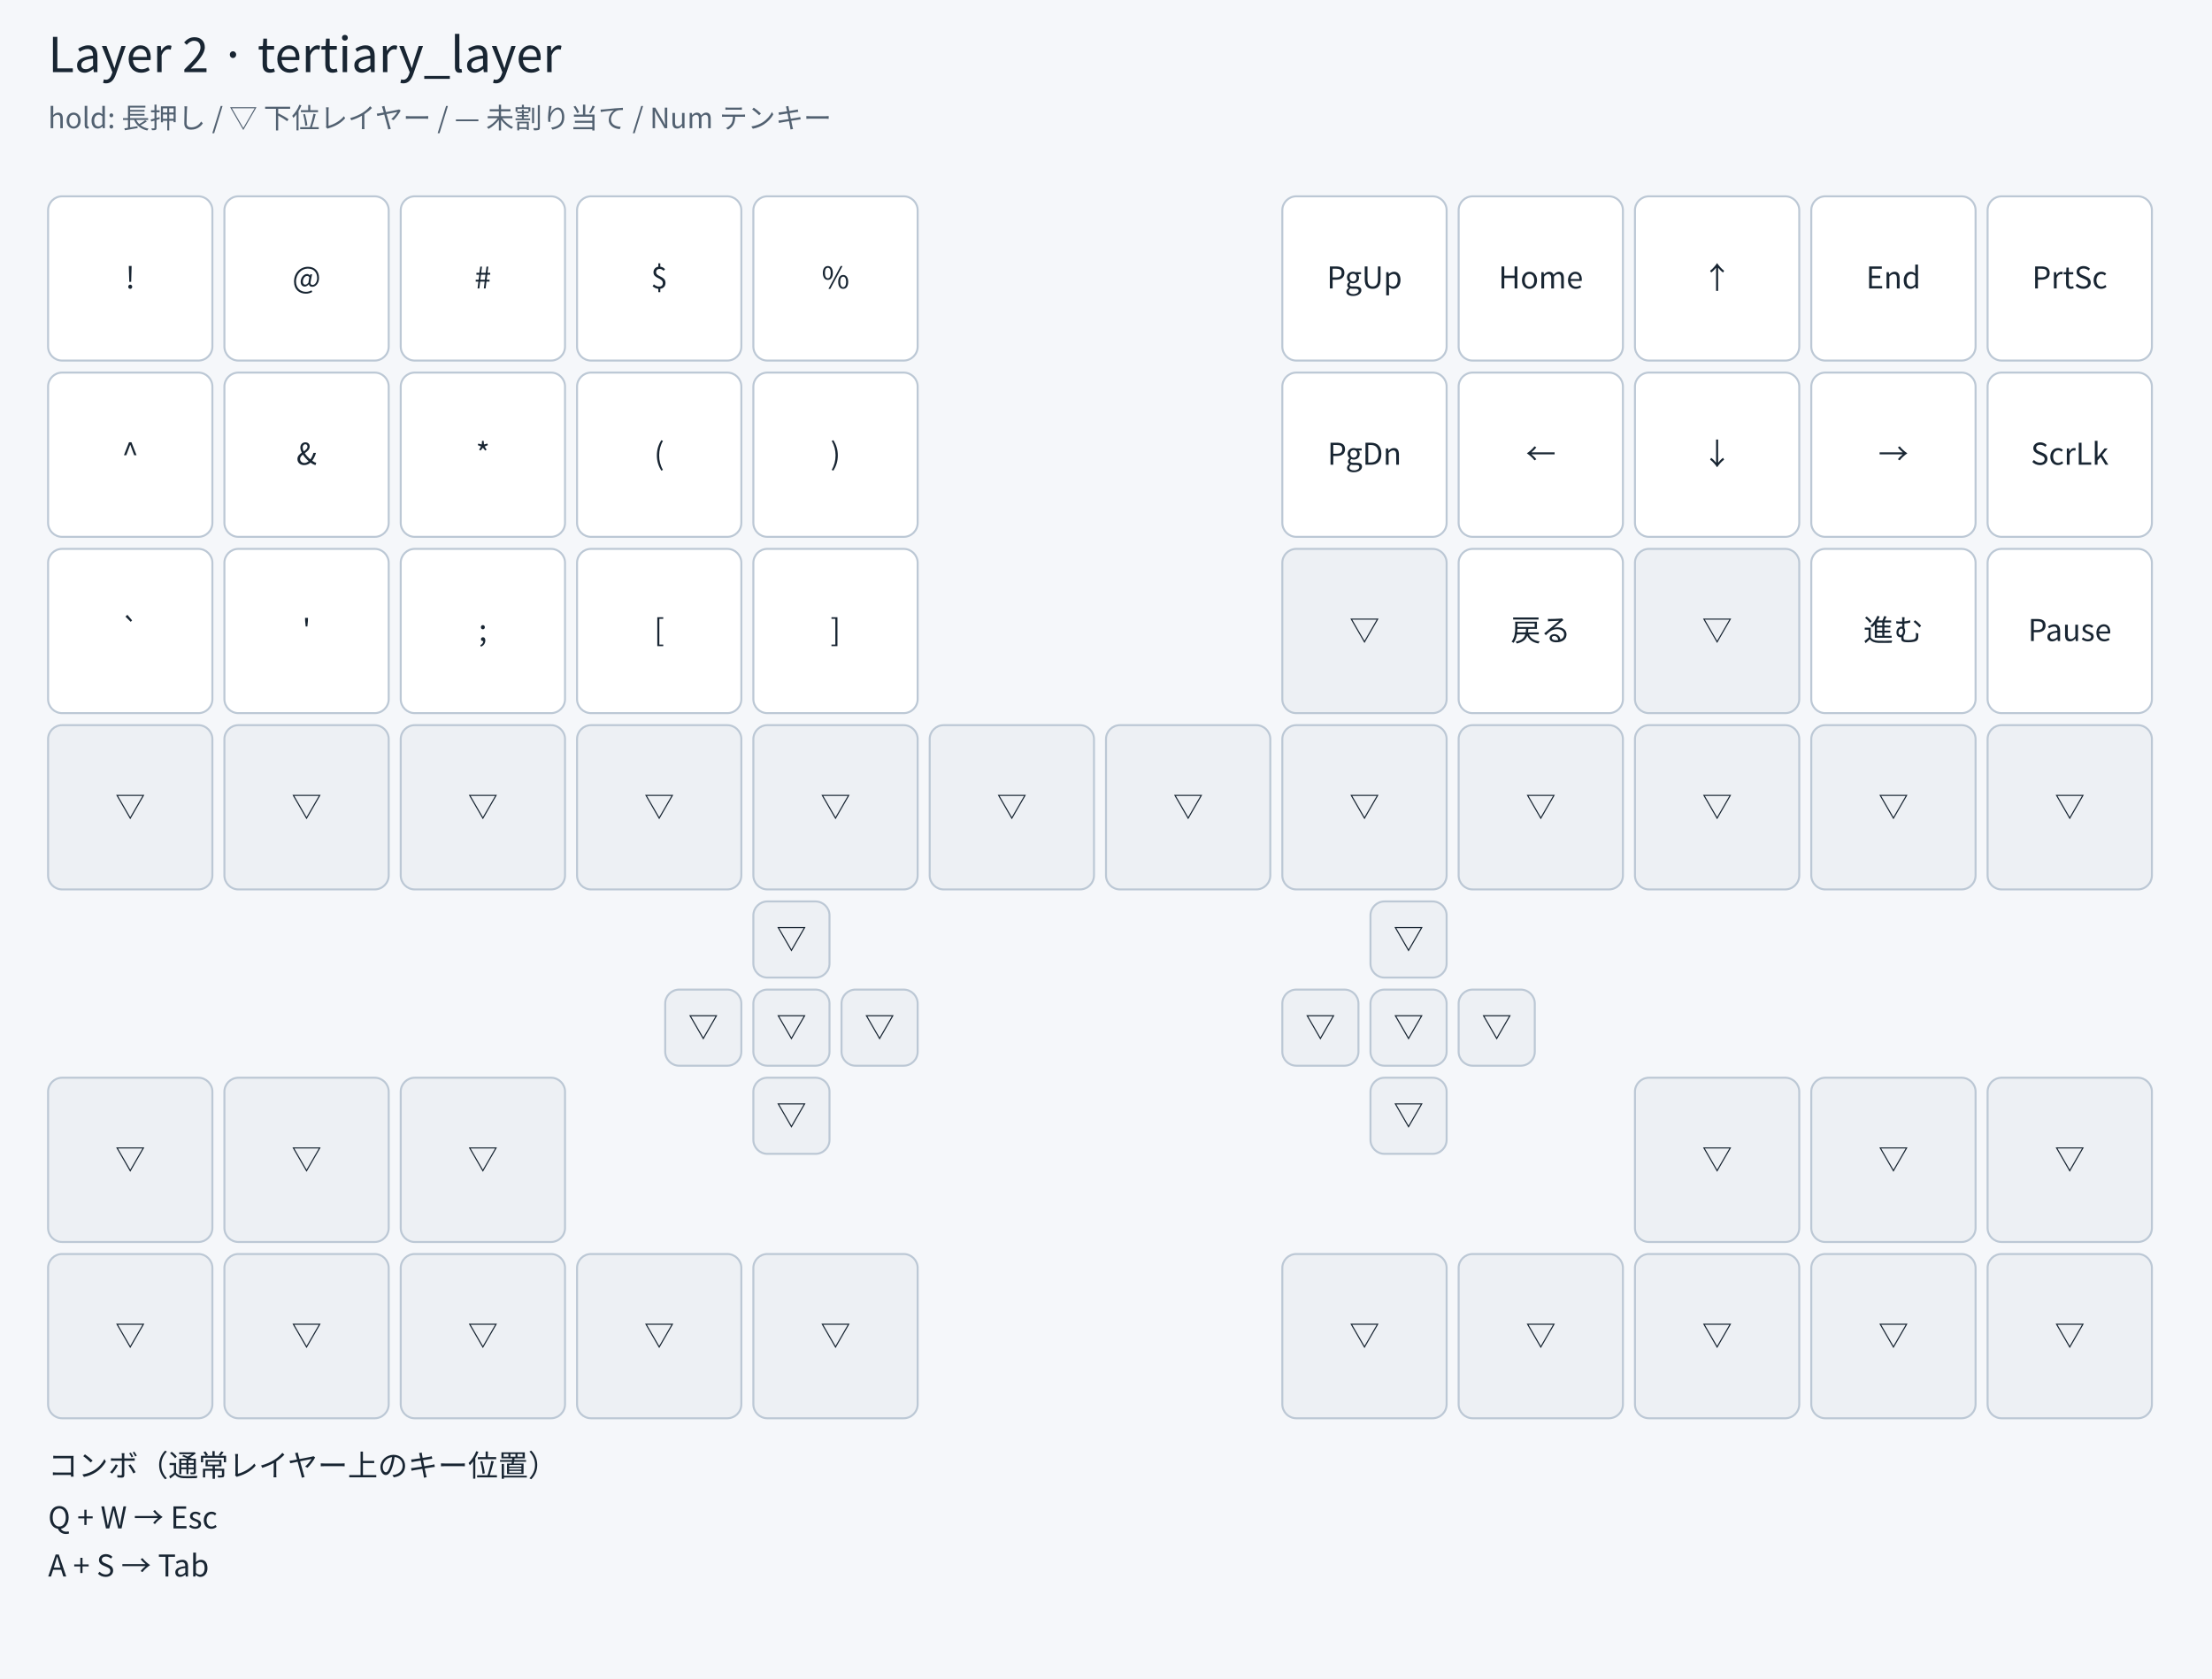
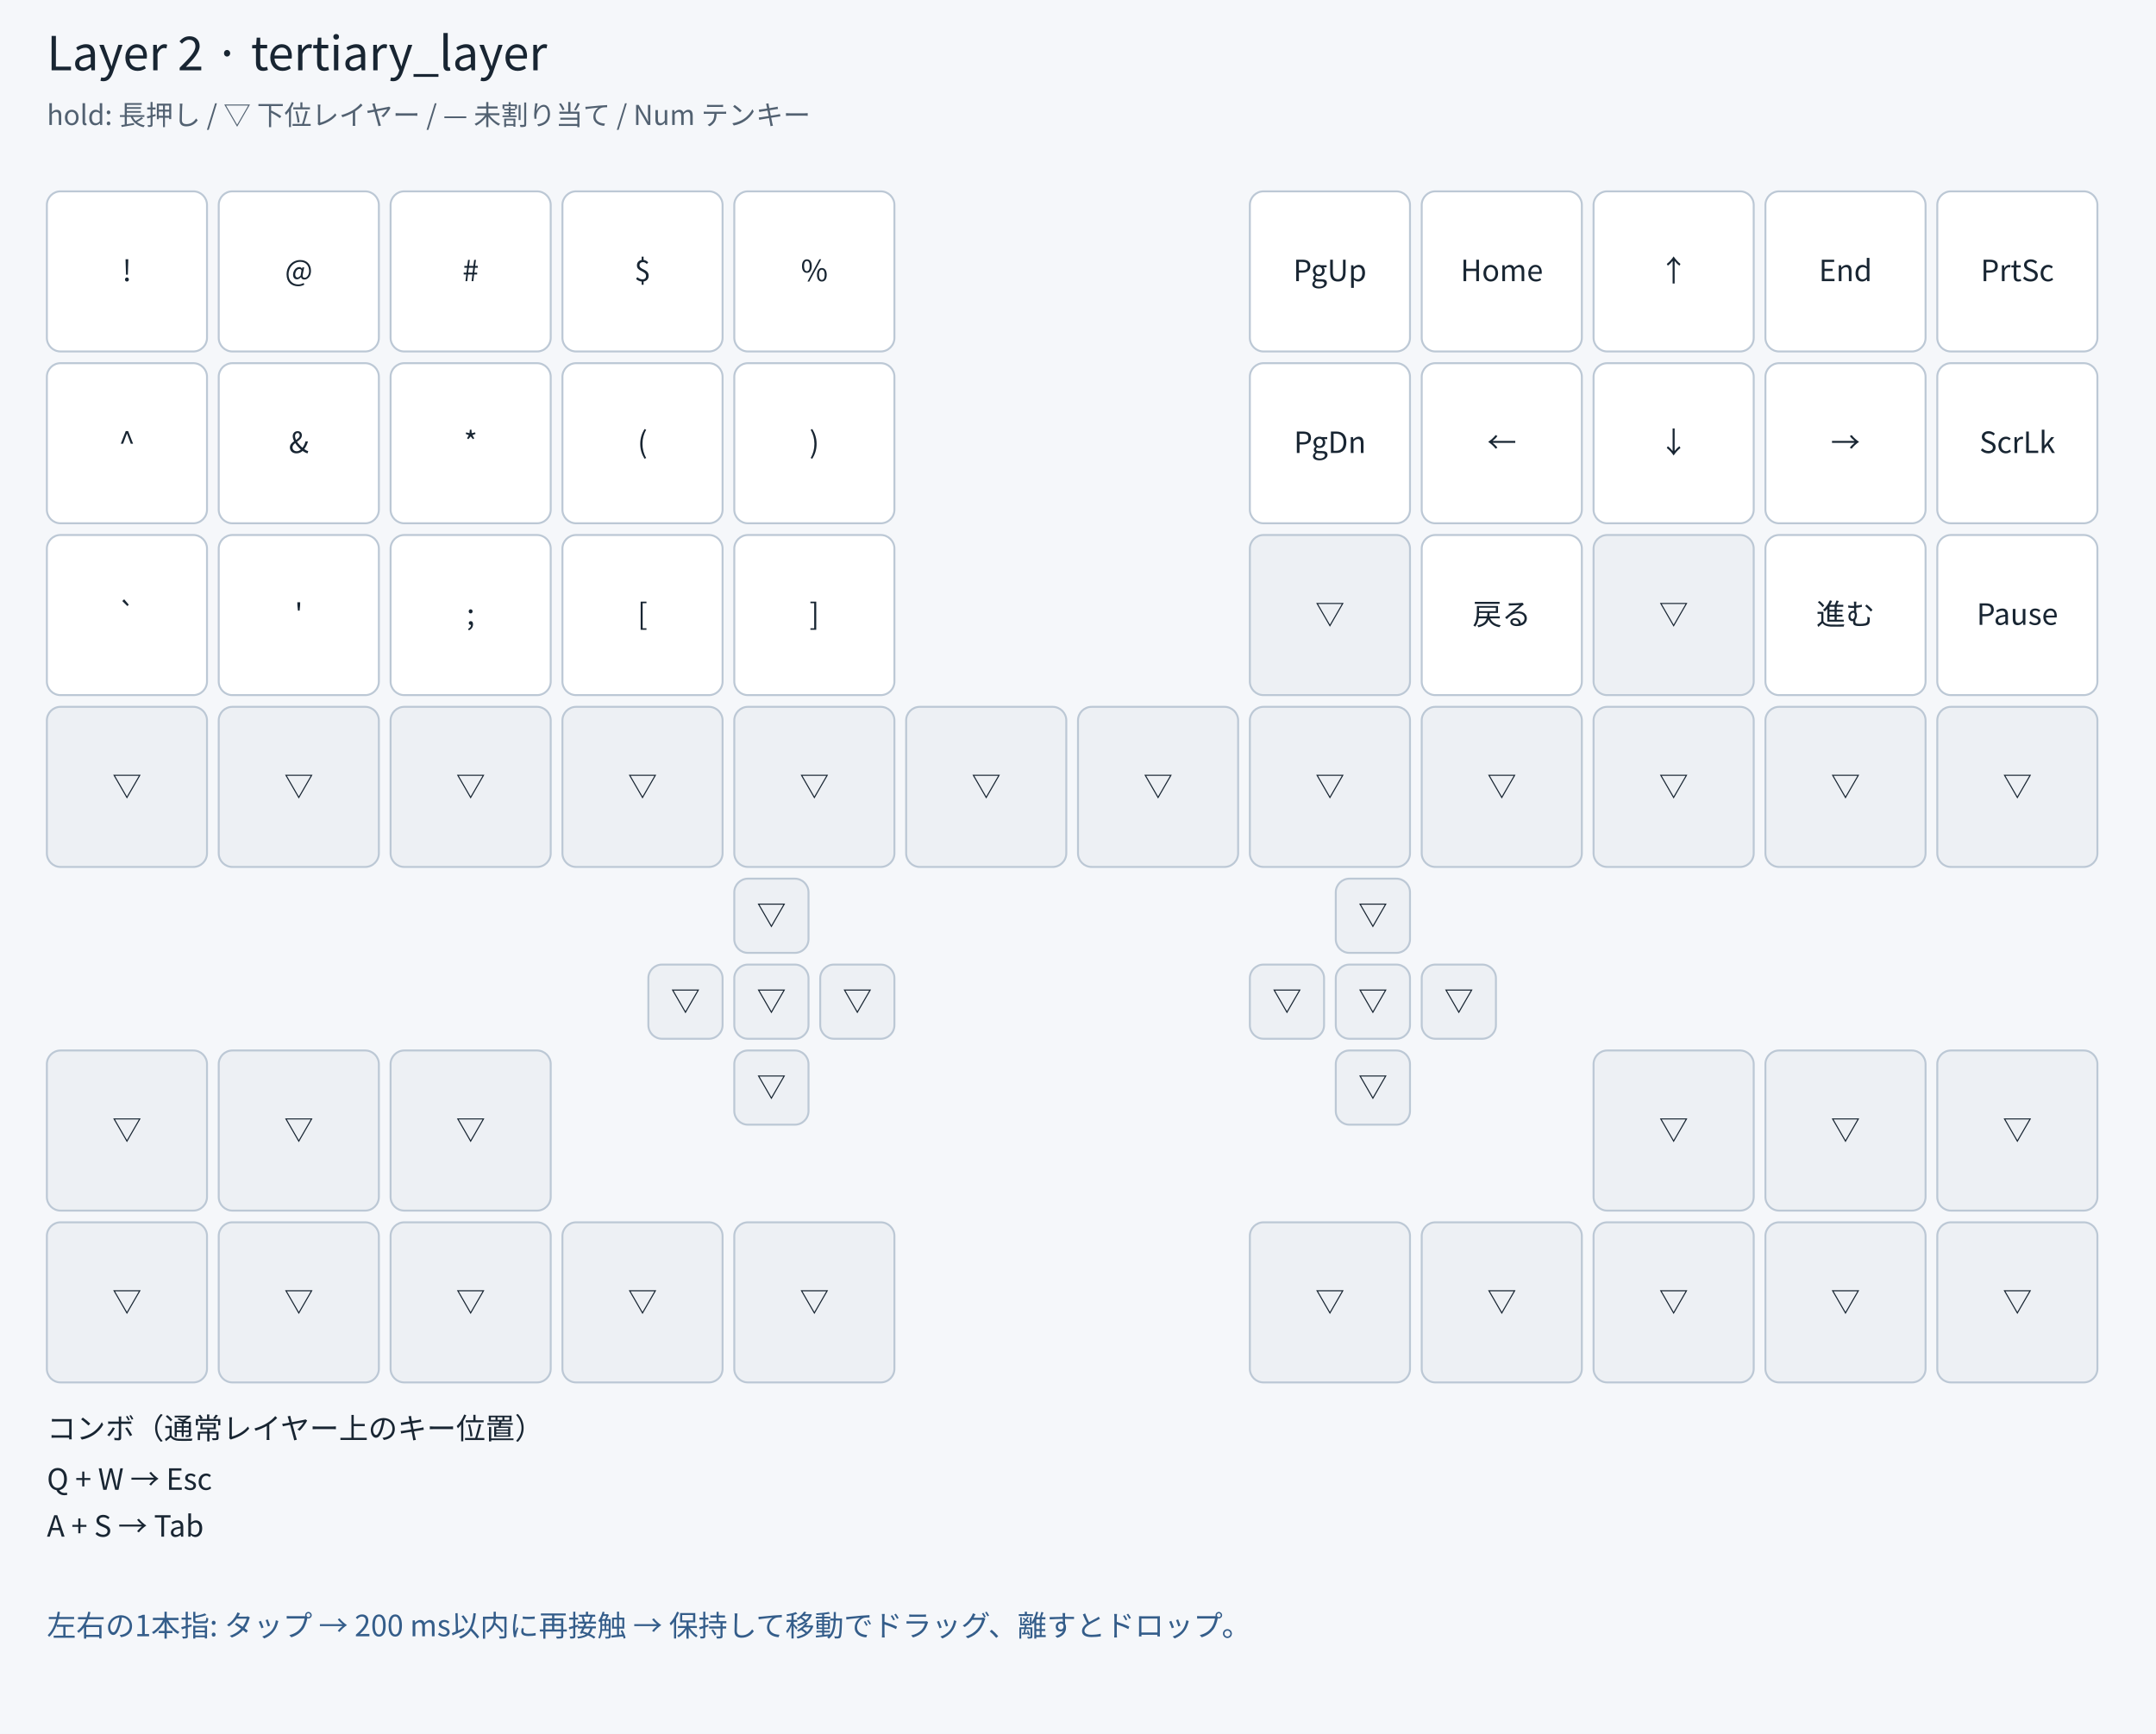
- <svg xmlns="http://www.w3.org/2000/svg" width="1104" height="838" viewBox="0 0 1104 838" role="img" aria-labelledby="title desc">
-   <rect width="1104" height="838" fill="#f5f7fa" />
+ <svg xmlns="http://www.w3.org/2000/svg" width="1104" height="888" viewBox="0 0 1104 888" role="img" aria-labelledby="title desc">
+   <rect width="1104" height="888" fill="#f5f7fa" />
  <g font-family="-apple-system, BlinkMacSystemFont, Segoe UI, Noto Sans CJK JP, Hiragino Sans, sans-serif">
    <text x="24" y="36" text-anchor="start" font-size="24" fill="#182532">Layer 2 · tertiary_layer</text>
    <text x="24" y="64" text-anchor="start" font-size="14" fill="#526171">hold: 長押し   /   ▽ 下位レイヤー   /   — 未割り当て   /   Num テンキー</text>
    <g>
      <rect x="24" y="98" width="82" height="82" rx="7" fill="#ffffff" stroke="#bcc8d5" />
      <text x="65" y="144" text-anchor="middle" font-size="15" fill="#182532">!</text>
    </g>
    <g>
      <rect x="112" y="98" width="82" height="82" rx="7" fill="#ffffff" stroke="#bcc8d5" />
      <text x="153" y="144" text-anchor="middle" font-size="15" fill="#182532">@</text>
    </g>
    <g>
      <rect x="200" y="98" width="82" height="82" rx="7" fill="#ffffff" stroke="#bcc8d5" />
      <text x="241" y="144" text-anchor="middle" font-size="15" fill="#182532">#</text>
    </g>
    <g>
      <rect x="288" y="98" width="82" height="82" rx="7" fill="#ffffff" stroke="#bcc8d5" />
      <text x="329" y="144" text-anchor="middle" font-size="15" fill="#182532">$</text>
    </g>
    <g>
      <rect x="376" y="98" width="82" height="82" rx="7" fill="#ffffff" stroke="#bcc8d5" />
      <text x="417" y="144" text-anchor="middle" font-size="15" fill="#182532">%</text>
    </g>
    <g>
      <rect x="640" y="98" width="82" height="82" rx="7" fill="#ffffff" stroke="#bcc8d5" />
      <text x="681" y="144" text-anchor="middle" font-size="15" fill="#182532">PgUp</text>
    </g>
    <g>
      <rect x="728" y="98" width="82" height="82" rx="7" fill="#ffffff" stroke="#bcc8d5" />
      <text x="769" y="144" text-anchor="middle" font-size="15" fill="#182532">Home</text>
    </g>
    <g>
      <rect x="816" y="98" width="82" height="82" rx="7" fill="#ffffff" stroke="#bcc8d5" />
      <text x="857" y="144" text-anchor="middle" font-size="15" fill="#182532">↑</text>
    </g>
    <g>
      <rect x="904" y="98" width="82" height="82" rx="7" fill="#ffffff" stroke="#bcc8d5" />
      <text x="945" y="144" text-anchor="middle" font-size="15" fill="#182532">End</text>
    </g>
    <g>
      <rect x="992" y="98" width="82" height="82" rx="7" fill="#ffffff" stroke="#bcc8d5" />
      <text x="1033" y="144" text-anchor="middle" font-size="15" fill="#182532">PrtSc</text>
    </g>
    <g>
      <rect x="24" y="186" width="82" height="82" rx="7" fill="#ffffff" stroke="#bcc8d5" />
      <text x="65" y="232" text-anchor="middle" font-size="15" fill="#182532">^</text>
    </g>
    <g>
      <rect x="112" y="186" width="82" height="82" rx="7" fill="#ffffff" stroke="#bcc8d5" />
      <text x="153" y="232" text-anchor="middle" font-size="15" fill="#182532">&amp;</text>
    </g>
    <g>
      <rect x="200" y="186" width="82" height="82" rx="7" fill="#ffffff" stroke="#bcc8d5" />
      <text x="241" y="232" text-anchor="middle" font-size="15" fill="#182532">*</text>
    </g>
    <g>
      <rect x="288" y="186" width="82" height="82" rx="7" fill="#ffffff" stroke="#bcc8d5" />
      <text x="329" y="232" text-anchor="middle" font-size="15" fill="#182532">(</text>
    </g>
    <g>
      <rect x="376" y="186" width="82" height="82" rx="7" fill="#ffffff" stroke="#bcc8d5" />
      <text x="417" y="232" text-anchor="middle" font-size="15" fill="#182532">)</text>
    </g>
    <g>
      <rect x="640" y="186" width="82" height="82" rx="7" fill="#ffffff" stroke="#bcc8d5" />
      <text x="681" y="232" text-anchor="middle" font-size="15" fill="#182532">PgDn</text>
    </g>
    <g>
      <rect x="728" y="186" width="82" height="82" rx="7" fill="#ffffff" stroke="#bcc8d5" />
      <text x="769" y="232" text-anchor="middle" font-size="15" fill="#182532">←</text>
    </g>
    <g>
      <rect x="816" y="186" width="82" height="82" rx="7" fill="#ffffff" stroke="#bcc8d5" />
      <text x="857" y="232" text-anchor="middle" font-size="15" fill="#182532">↓</text>
    </g>
    <g>
      <rect x="904" y="186" width="82" height="82" rx="7" fill="#ffffff" stroke="#bcc8d5" />
      <text x="945" y="232" text-anchor="middle" font-size="15" fill="#182532">→</text>
    </g>
    <g>
      <rect x="992" y="186" width="82" height="82" rx="7" fill="#ffffff" stroke="#bcc8d5" />
      <text x="1033" y="232" text-anchor="middle" font-size="15" fill="#182532">ScrLk</text>
    </g>
    <g>
      <rect x="24" y="274" width="82" height="82" rx="7" fill="#ffffff" stroke="#bcc8d5" />
      <text x="65" y="320" text-anchor="middle" font-size="15" fill="#182532">`</text>
    </g>
    <g>
      <rect x="112" y="274" width="82" height="82" rx="7" fill="#ffffff" stroke="#bcc8d5" />
      <text x="153" y="320" text-anchor="middle" font-size="15" fill="#182532">'</text>
    </g>
    <g>
      <rect x="200" y="274" width="82" height="82" rx="7" fill="#ffffff" stroke="#bcc8d5" />
      <text x="241" y="320" text-anchor="middle" font-size="15" fill="#182532">;</text>
    </g>
    <g>
      <rect x="288" y="274" width="82" height="82" rx="7" fill="#ffffff" stroke="#bcc8d5" />
      <text x="329" y="320" text-anchor="middle" font-size="15" fill="#182532">[</text>
    </g>
    <g>
      <rect x="376" y="274" width="82" height="82" rx="7" fill="#ffffff" stroke="#bcc8d5" />
      <text x="417" y="320" text-anchor="middle" font-size="15" fill="#182532">]</text>
    </g>
    <g>
      <rect x="640" y="274" width="82" height="82" rx="7" fill="#edf0f4" stroke="#bcc8d5" />
      <text x="681" y="320" text-anchor="middle" font-size="15" fill="#182532">▽</text>
    </g>
    <g>
      <rect x="728" y="274" width="82" height="82" rx="7" fill="#ffffff" stroke="#bcc8d5" />
      <text x="769" y="320" text-anchor="middle" font-size="15" fill="#182532">戻る</text>
    </g>
    <g>
      <rect x="816" y="274" width="82" height="82" rx="7" fill="#edf0f4" stroke="#bcc8d5" />
      <text x="857" y="320" text-anchor="middle" font-size="15" fill="#182532">▽</text>
    </g>
    <g>
      <rect x="904" y="274" width="82" height="82" rx="7" fill="#ffffff" stroke="#bcc8d5" />
      <text x="945" y="320" text-anchor="middle" font-size="15" fill="#182532">進む</text>
    </g>
    <g>
      <rect x="992" y="274" width="82" height="82" rx="7" fill="#ffffff" stroke="#bcc8d5" />
      <text x="1033" y="320" text-anchor="middle" font-size="15" fill="#182532">Pause</text>
    </g>
    <g>
      <rect x="24" y="362" width="82" height="82" rx="7" fill="#edf0f4" stroke="#bcc8d5" />
      <text x="65" y="408" text-anchor="middle" font-size="15" fill="#182532">▽</text>
    </g>
    <g>
      <rect x="112" y="362" width="82" height="82" rx="7" fill="#edf0f4" stroke="#bcc8d5" />
      <text x="153" y="408" text-anchor="middle" font-size="15" fill="#182532">▽</text>
    </g>
    <g>
      <rect x="200" y="362" width="82" height="82" rx="7" fill="#edf0f4" stroke="#bcc8d5" />
      <text x="241" y="408" text-anchor="middle" font-size="15" fill="#182532">▽</text>
    </g>
    <g>
      <rect x="288" y="362" width="82" height="82" rx="7" fill="#edf0f4" stroke="#bcc8d5" />
      <text x="329" y="408" text-anchor="middle" font-size="15" fill="#182532">▽</text>
    </g>
    <g>
      <rect x="376" y="362" width="82" height="82" rx="7" fill="#edf0f4" stroke="#bcc8d5" />
      <text x="417" y="408" text-anchor="middle" font-size="15" fill="#182532">▽</text>
    </g>
    <g>
      <rect x="464" y="362" width="82" height="82" rx="7" fill="#edf0f4" stroke="#bcc8d5" />
      <text x="505" y="408" text-anchor="middle" font-size="15" fill="#182532">▽</text>
    </g>
    <g>
      <rect x="552" y="362" width="82" height="82" rx="7" fill="#edf0f4" stroke="#bcc8d5" />
      <text x="593" y="408" text-anchor="middle" font-size="15" fill="#182532">▽</text>
    </g>
    <g>
      <rect x="640" y="362" width="82" height="82" rx="7" fill="#edf0f4" stroke="#bcc8d5" />
      <text x="681" y="408" text-anchor="middle" font-size="15" fill="#182532">▽</text>
    </g>
    <g>
      <rect x="728" y="362" width="82" height="82" rx="7" fill="#edf0f4" stroke="#bcc8d5" />
      <text x="769" y="408" text-anchor="middle" font-size="15" fill="#182532">▽</text>
    </g>
    <g>
      <rect x="816" y="362" width="82" height="82" rx="7" fill="#edf0f4" stroke="#bcc8d5" />
      <text x="857" y="408" text-anchor="middle" font-size="15" fill="#182532">▽</text>
    </g>
    <g>
      <rect x="904" y="362" width="82" height="82" rx="7" fill="#edf0f4" stroke="#bcc8d5" />
      <text x="945" y="408" text-anchor="middle" font-size="15" fill="#182532">▽</text>
    </g>
    <g>
      <rect x="992" y="362" width="82" height="82" rx="7" fill="#edf0f4" stroke="#bcc8d5" />
      <text x="1033" y="408" text-anchor="middle" font-size="15" fill="#182532">▽</text>
    </g>
    <g>
      <rect x="376" y="494" width="38" height="38" rx="7" fill="#edf0f4" stroke="#bcc8d5" />
      <text x="395" y="518" text-anchor="middle" font-size="15" fill="#182532">▽</text>
    </g>
    <g>
      <rect x="420" y="494" width="38" height="38" rx="7" fill="#edf0f4" stroke="#bcc8d5" />
      <text x="439" y="518" text-anchor="middle" font-size="15" fill="#182532">▽</text>
    </g>
    <g>
      <rect x="376" y="538" width="38" height="38" rx="7" fill="#edf0f4" stroke="#bcc8d5" />
      <text x="395" y="562" text-anchor="middle" font-size="15" fill="#182532">▽</text>
    </g>
    <g>
      <rect x="332" y="494" width="38" height="38" rx="7" fill="#edf0f4" stroke="#bcc8d5" />
      <text x="351" y="518" text-anchor="middle" font-size="15" fill="#182532">▽</text>
    </g>
    <g>
      <rect x="376" y="450" width="38" height="38" rx="7" fill="#edf0f4" stroke="#bcc8d5" />
      <text x="395" y="474" text-anchor="middle" font-size="15" fill="#182532">▽</text>
    </g>
    <g>
      <rect x="684" y="450" width="38" height="38" rx="7" fill="#edf0f4" stroke="#bcc8d5" />
      <text x="703" y="474" text-anchor="middle" font-size="15" fill="#182532">▽</text>
    </g>
    <g>
      <rect x="640" y="494" width="38" height="38" rx="7" fill="#edf0f4" stroke="#bcc8d5" />
      <text x="659" y="518" text-anchor="middle" font-size="15" fill="#182532">▽</text>
    </g>
    <g>
      <rect x="684" y="538" width="38" height="38" rx="7" fill="#edf0f4" stroke="#bcc8d5" />
      <text x="703" y="562" text-anchor="middle" font-size="15" fill="#182532">▽</text>
    </g>
    <g>
      <rect x="728" y="494" width="38" height="38" rx="7" fill="#edf0f4" stroke="#bcc8d5" />
      <text x="747" y="518" text-anchor="middle" font-size="15" fill="#182532">▽</text>
    </g>
    <g>
      <rect x="684" y="494" width="38" height="38" rx="7" fill="#edf0f4" stroke="#bcc8d5" />
      <text x="703" y="518" text-anchor="middle" font-size="15" fill="#182532">▽</text>
    </g>
    <g>
      <rect x="24" y="538" width="82" height="82" rx="7" fill="#edf0f4" stroke="#bcc8d5" />
      <text x="65" y="584" text-anchor="middle" font-size="15" fill="#182532">▽</text>
    </g>
    <g>
      <rect x="112" y="538" width="82" height="82" rx="7" fill="#edf0f4" stroke="#bcc8d5" />
      <text x="153" y="584" text-anchor="middle" font-size="15" fill="#182532">▽</text>
    </g>
    <g>
      <rect x="200" y="538" width="82" height="82" rx="7" fill="#edf0f4" stroke="#bcc8d5" />
      <text x="241" y="584" text-anchor="middle" font-size="15" fill="#182532">▽</text>
    </g>
    <g>
      <rect x="816" y="538" width="82" height="82" rx="7" fill="#edf0f4" stroke="#bcc8d5" />
      <text x="857" y="584" text-anchor="middle" font-size="15" fill="#182532">▽</text>
    </g>
    <g>
      <rect x="904" y="538" width="82" height="82" rx="7" fill="#edf0f4" stroke="#bcc8d5" />
      <text x="945" y="584" text-anchor="middle" font-size="15" fill="#182532">▽</text>
    </g>
    <g>
      <rect x="992" y="538" width="82" height="82" rx="7" fill="#edf0f4" stroke="#bcc8d5" />
      <text x="1033" y="584" text-anchor="middle" font-size="15" fill="#182532">▽</text>
    </g>
    <g>
      <rect x="24" y="626" width="82" height="82" rx="7" fill="#edf0f4" stroke="#bcc8d5" />
      <text x="65" y="672" text-anchor="middle" font-size="15" fill="#182532">▽</text>
    </g>
    <g>
      <rect x="112" y="626" width="82" height="82" rx="7" fill="#edf0f4" stroke="#bcc8d5" />
      <text x="153" y="672" text-anchor="middle" font-size="15" fill="#182532">▽</text>
    </g>
    <g>
      <rect x="200" y="626" width="82" height="82" rx="7" fill="#edf0f4" stroke="#bcc8d5" />
      <text x="241" y="672" text-anchor="middle" font-size="15" fill="#182532">▽</text>
    </g>
    <g>
      <rect x="288" y="626" width="82" height="82" rx="7" fill="#edf0f4" stroke="#bcc8d5" />
      <text x="329" y="672" text-anchor="middle" font-size="15" fill="#182532">▽</text>
    </g>
    <g>
      <rect x="376" y="626" width="82" height="82" rx="7" fill="#edf0f4" stroke="#bcc8d5" />
      <text x="417" y="672" text-anchor="middle" font-size="15" fill="#182532">▽</text>
    </g>
    <g>
      <rect x="640" y="626" width="82" height="82" rx="7" fill="#edf0f4" stroke="#bcc8d5" />
      <text x="681" y="672" text-anchor="middle" font-size="15" fill="#182532">▽</text>
    </g>
    <g>
      <rect x="728" y="626" width="82" height="82" rx="7" fill="#edf0f4" stroke="#bcc8d5" />
      <text x="769" y="672" text-anchor="middle" font-size="15" fill="#182532">▽</text>
    </g>
    <g>
      <rect x="816" y="626" width="82" height="82" rx="7" fill="#edf0f4" stroke="#bcc8d5" />
      <text x="857" y="672" text-anchor="middle" font-size="15" fill="#182532">▽</text>
    </g>
    <g>
      <rect x="904" y="626" width="82" height="82" rx="7" fill="#edf0f4" stroke="#bcc8d5" />
      <text x="945" y="672" text-anchor="middle" font-size="15" fill="#182532">▽</text>
    </g>
    <g>
      <rect x="992" y="626" width="82" height="82" rx="7" fill="#edf0f4" stroke="#bcc8d5" />
      <text x="1033" y="672" text-anchor="middle" font-size="15" fill="#182532">▽</text>
    </g>
    <text x="24" y="737" text-anchor="start" font-size="15" fill="#182532">コンボ（通常レイヤー上のキー位置）</text>
    <text x="24" y="763" text-anchor="start" font-size="15" fill="#182532">Q + W → Esc</text>
    <text x="24" y="787" text-anchor="start" font-size="15" fill="#182532">A + S → Tab</text>
+     <text x="24" y="838" text-anchor="start" font-size="15" fill="#345d8a">左右の1本指: タップ → 200 ms以内に再接触 → 保持して移動でドラッグ、離すとドロップ。</text>
  </g>
</svg>
